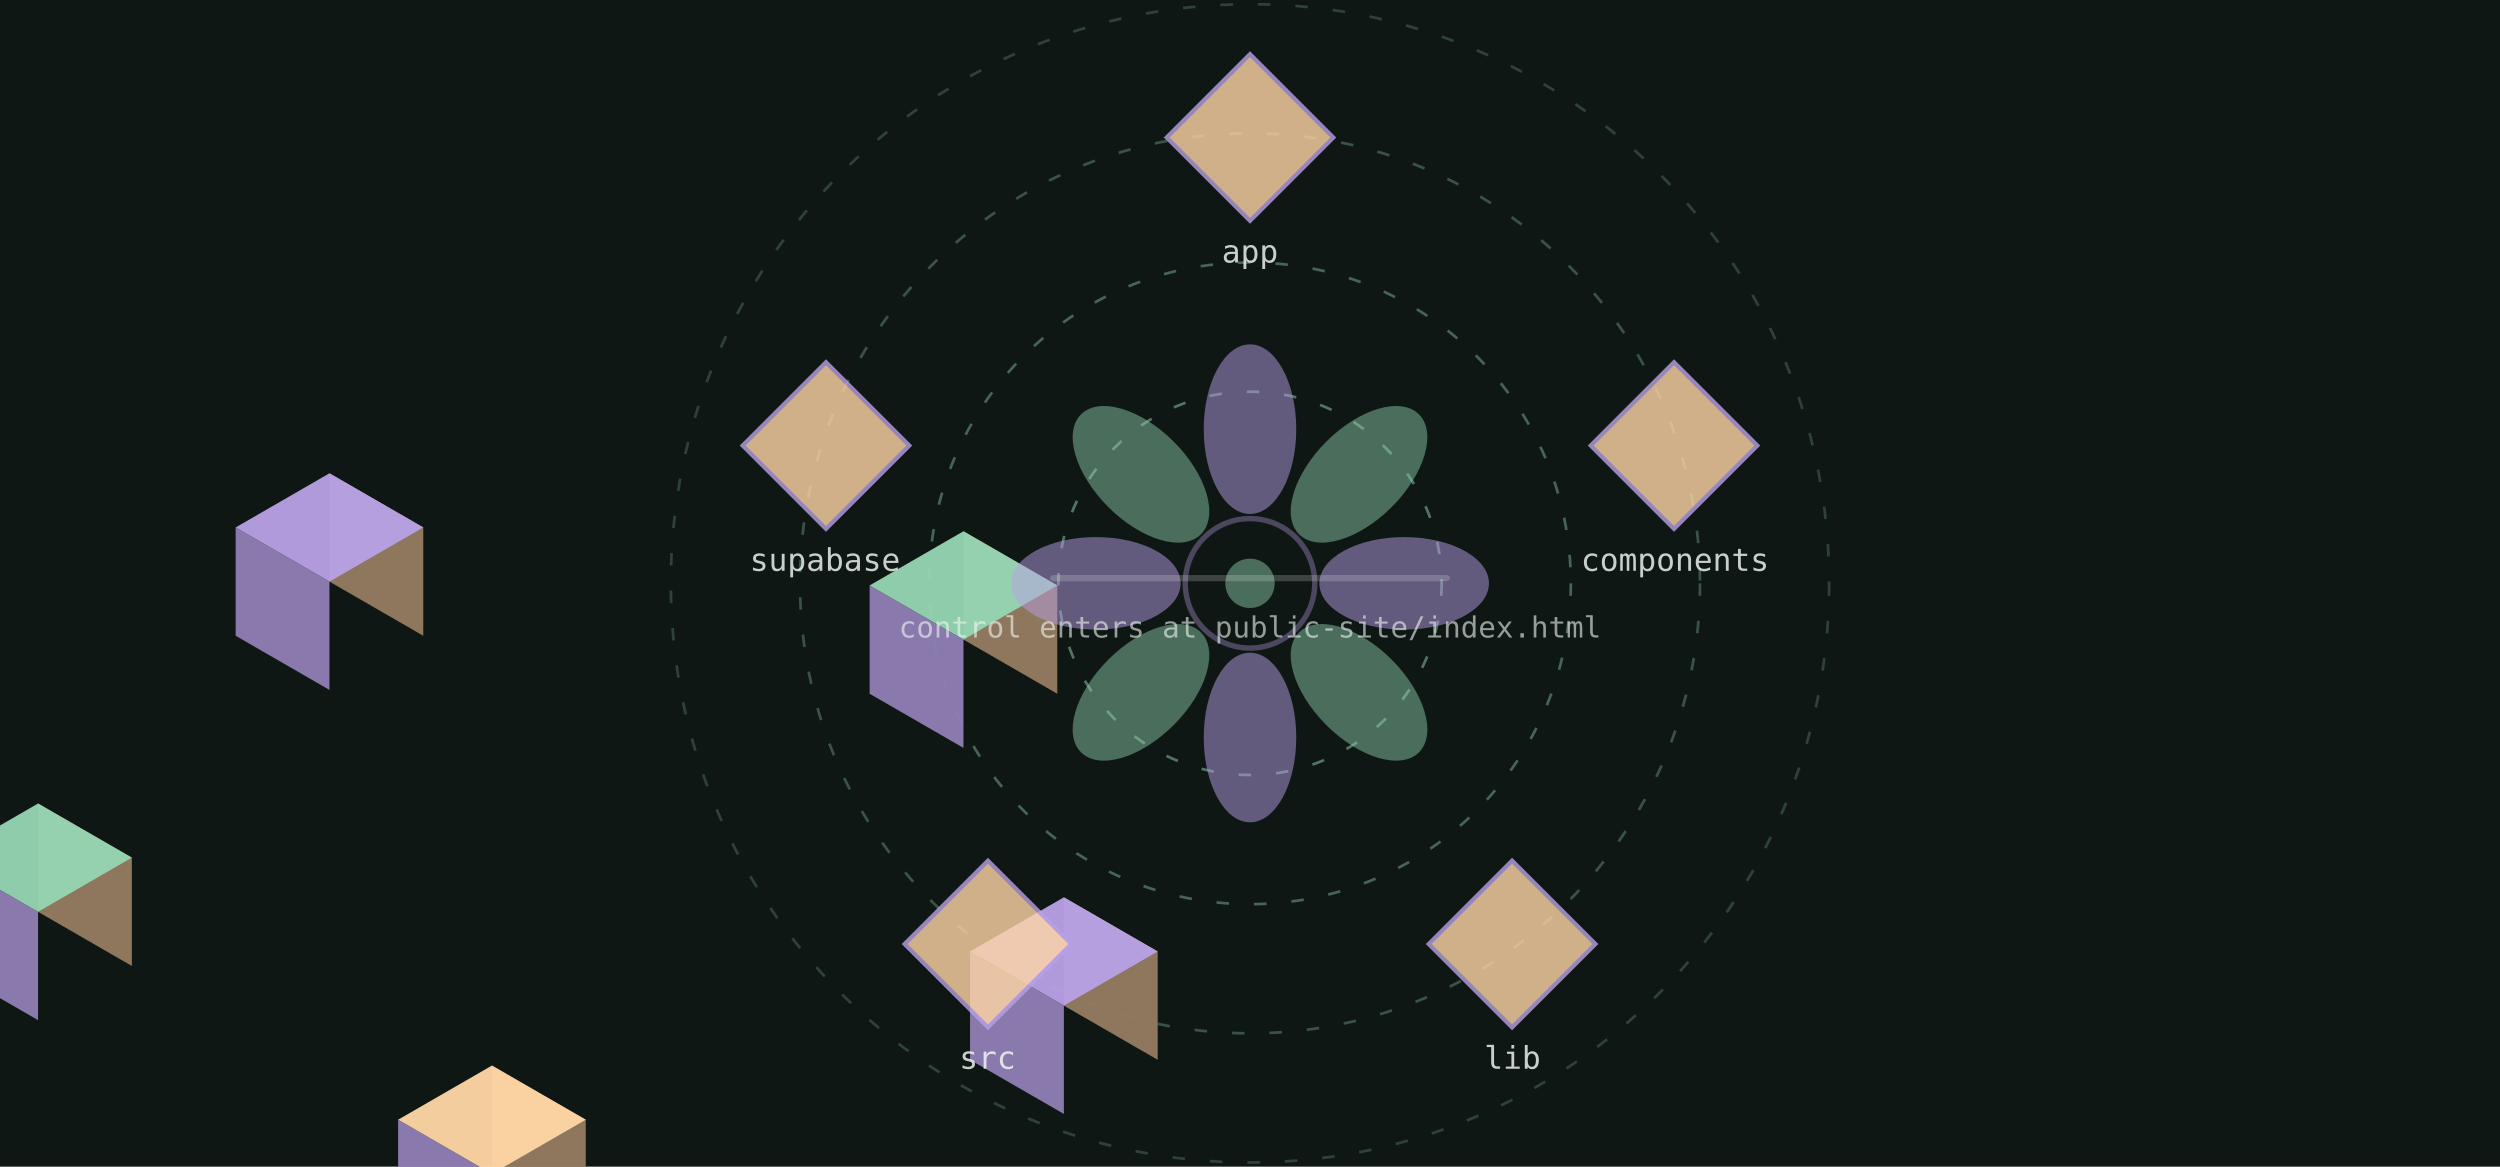
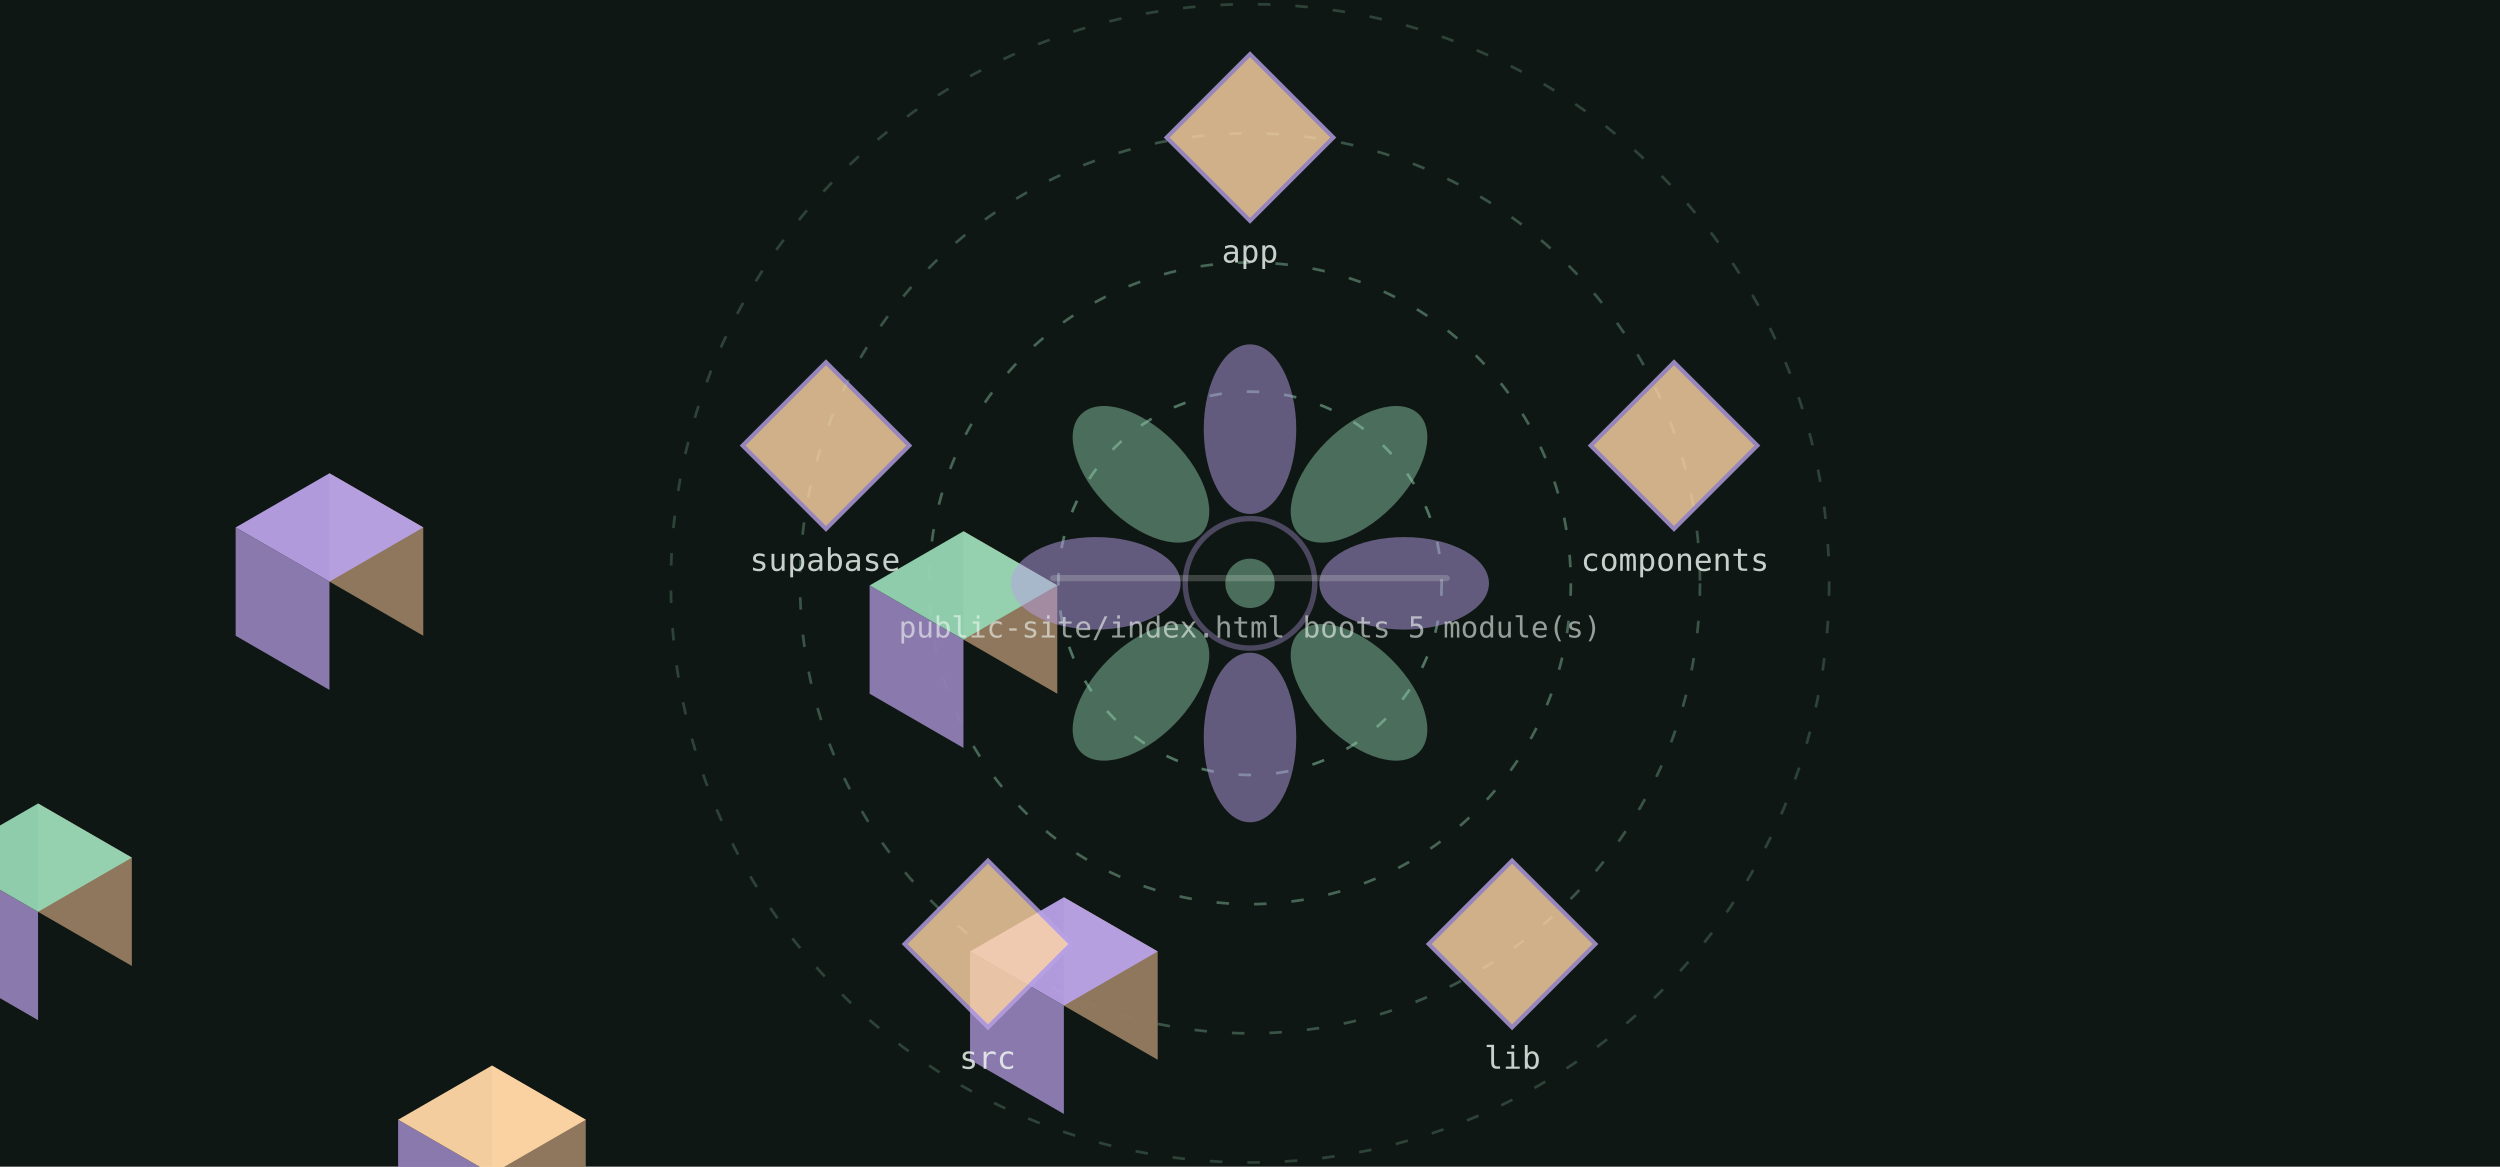
<svg xmlns="http://www.w3.org/2000/svg" viewBox="0 0 1200 560" width="1200" height="560" role="img" aria-label="RequestAyo workflow">
  <rect width="1200" height="560" fill="#0f1714" />
  <defs>
    <linearGradient id="gk" x1="0" y1="0" x2="1" y2="1">
      <stop offset="0%" stop-color="#95d5b2" />
      <stop offset="100%" stop-color="#b8a1e6" />
    </linearGradient>
  </defs>
  <circle cx="600.00" cy="280.00" r="92.00" fill="none" stroke="rgba(149,213,178,0.500)" stroke-width="1.30" opacity="1.00" stroke-dasharray="6 12" />
  <g>
    <circle cx="600.00" cy="280.00" r="92.00" fill="none" stroke="#ffd6a5" stroke-width="2.60" opacity="0.00" />
    <animate attributeName="opacity" values="0;0.85;0" dur="19.2s" begin="0.0s" repeatCount="indefinite" />
  </g>
  <circle cx="600.00" cy="280.00" r="154.00" fill="none" stroke="rgba(149,213,178,0.410)" stroke-width="1.30" opacity="1.00" stroke-dasharray="6 12" />
  <g>
    <circle cx="600.00" cy="280.00" r="154.00" fill="none" stroke="#ffd6a5" stroke-width="2.60" opacity="0.00" />
    <animate attributeName="opacity" values="0;0.85;0" dur="19.2s" begin="0.6s" repeatCount="indefinite" />
  </g>
  <circle cx="600.00" cy="280.00" r="216.00" fill="none" stroke="rgba(149,213,178,0.320)" stroke-width="1.30" opacity="1.00" stroke-dasharray="6 12" />
  <g>
    <circle cx="600.00" cy="280.00" r="216.00" fill="none" stroke="#ffd6a5" stroke-width="2.60" opacity="0.00" />
    <animate attributeName="opacity" values="0;0.85;0" dur="19.2s" begin="1.2s" repeatCount="indefinite" />
  </g>
  <circle cx="600.00" cy="280.00" r="278.00" fill="none" stroke="rgba(149,213,178,0.230)" stroke-width="1.30" opacity="1.00" stroke-dasharray="6 12" />
  <g>
    <circle cx="600.00" cy="280.00" r="278.00" fill="none" stroke="#ffd6a5" stroke-width="2.60" opacity="0.00" />
    <animate attributeName="opacity" values="0;0.85;0" dur="19.2s" begin="1.8s" repeatCount="indefinite" />
  </g>
  <polygon points="462.46,307.00 507.49,333.00 507.49,281.00 462.46,255.00" fill="#947c60" opacity="0.95" />
  <polygon points="417.42,333.00 462.46,359.00 462.46,307.00 417.42,281.00" fill="#907eb3" opacity="0.95" />
  <polygon points="462.46,255.00 507.49,281.00 462.46,307.00 417.42,281.00" fill="#95d5b2" opacity="0.95" />
  <text x="600" y="126" font-family="ui-monospace,Menlo,monospace" font-size="15" fill="rgba(240,248,244,0.820)" text-anchor="middle">app</text>
  <g>
    <polygon points="600.00,26.00 640.00,66.00 600.00,106.00 560.00,66.00" fill="#ffd6a5" opacity="0.80" stroke="#b8a1e6" stroke-width="2" />
    <animate attributeName="opacity" values="0.25;1.0;0.25" dur="19.2s" begin="0.0s" repeatCount="indefinite" />
  </g>
  <polygon points="510.66,482.70 555.69,508.70 555.69,456.70 510.66,430.70" fill="#947c60" opacity="0.95" />
  <polygon points="465.62,508.70 510.66,534.70 510.66,482.70 465.62,456.70" fill="#907eb3" opacity="0.95" />
  <polygon points="510.66,430.70 555.69,456.70 510.66,482.70 465.62,456.70" fill="#b8a1e6" opacity="0.95" />
  <text x="804" y="274" font-family="ui-monospace,Menlo,monospace" font-size="15" fill="rgba(240,248,244,0.820)" text-anchor="middle">components</text>
  <g>
    <polygon points="803.53,173.87 843.53,213.87 803.53,253.87 763.53,213.87" fill="#ffd6a5" opacity="0.80" stroke="#b8a1e6" stroke-width="2" />
    <animate attributeName="opacity" values="0.25;1.0;0.25" dur="19.2s" begin="3.84s" repeatCount="indefinite" />
  </g>
  <polygon points="236.13,563.46 281.16,589.46 281.16,537.46 236.13,511.46" fill="#947c60" opacity="0.95" />
  <polygon points="191.09,589.46 236.13,615.46 236.13,563.46 191.09,537.46" fill="#907eb3" opacity="0.95" />
  <polygon points="236.13,511.46 281.16,537.46 236.13,563.46 191.09,537.46" fill="#ffd6a5" opacity="0.95" />
  <text x="726" y="513" font-family="ui-monospace,Menlo,monospace" font-size="15" fill="rgba(240,248,244,0.820)" text-anchor="middle">lib</text>
  <g>
    <polygon points="725.79,413.13 765.79,453.13 725.79,493.13 685.79,453.13" fill="#ffd6a5" opacity="0.80" stroke="#b8a1e6" stroke-width="2" />
    <animate attributeName="opacity" values="0.25;1.0;0.25" dur="19.2s" begin="7.68s" repeatCount="indefinite" />
  </g>
  <polygon points="18.26,437.67 63.29,463.67 63.29,411.67 18.26,385.67" fill="#947c60" opacity="0.95" />
  <polygon points="-26.77,463.67 18.26,489.67 18.26,437.67 -26.77,411.67" fill="#907eb3" opacity="0.95" />
  <polygon points="18.26,385.67 63.29,411.67 18.26,437.67 -26.77,411.67" fill="#95d5b2" opacity="0.95" />
  <text x="474" y="513" font-family="ui-monospace,Menlo,monospace" font-size="15" fill="rgba(240,248,244,0.820)" text-anchor="middle">src</text>
  <g>
    <polygon points="474.21,413.13 514.21,453.13 474.21,493.13 434.21,453.13" fill="#ffd6a5" opacity="0.80" stroke="#b8a1e6" stroke-width="2" />
    <animate attributeName="opacity" values="0.25;1.0;0.25" dur="19.2s" begin="11.52s" repeatCount="indefinite" />
  </g>
  <polygon points="158.14,279.17 203.17,305.17 203.17,253.17 158.14,227.17" fill="#947c60" opacity="0.95" />
  <polygon points="113.11,305.17 158.14,331.17 158.14,279.17 113.11,253.17" fill="#907eb3" opacity="0.95" />
  <polygon points="158.14,227.17 203.17,253.17 158.14,279.17 113.11,253.17" fill="#b8a1e6" opacity="0.95" />
  <text x="396" y="274" font-family="ui-monospace,Menlo,monospace" font-size="15" fill="rgba(240,248,244,0.820)" text-anchor="middle">supabase</text>
  <g>
    <polygon points="396.47,173.87 436.47,213.87 396.47,253.87 356.47,213.87" fill="#ffd6a5" opacity="0.80" stroke="#b8a1e6" stroke-width="2" />
    <animate attributeName="opacity" values="0.25;1.0;0.25" dur="19.2s" begin="15.36s" repeatCount="indefinite" />
  </g>
  <ellipse cx="600.00" cy="206.00" rx="22.20" ry="40.70" fill="rgba(184,161,230,0.500)" opacity="1.00" transform="rotate(0.0 600.00 206.00)" />
  <ellipse cx="652.33" cy="227.67" rx="22.20" ry="40.70" fill="rgba(149,213,178,0.450)" opacity="1.00" transform="rotate(45.0 652.33 227.67)" />
  <ellipse cx="674.00" cy="280.00" rx="22.20" ry="40.70" fill="rgba(184,161,230,0.500)" opacity="1.00" transform="rotate(90.0 674.00 280.00)" />
  <ellipse cx="652.33" cy="332.33" rx="22.20" ry="40.70" fill="rgba(149,213,178,0.450)" opacity="1.00" transform="rotate(135.0 652.33 332.33)" />
  <ellipse cx="600.00" cy="354.00" rx="22.20" ry="40.70" fill="rgba(184,161,230,0.500)" opacity="1.00" transform="rotate(180.0 600.00 354.00)" />
  <ellipse cx="547.67" cy="332.33" rx="22.20" ry="40.70" fill="rgba(149,213,178,0.450)" opacity="1.00" transform="rotate(225.0 547.67 332.33)" />
  <ellipse cx="526.00" cy="280.00" rx="22.20" ry="40.70" fill="rgba(184,161,230,0.500)" opacity="1.00" transform="rotate(270.0 526.00 280.00)" />
  <ellipse cx="547.67" cy="227.67" rx="22.20" ry="40.70" fill="rgba(149,213,178,0.450)" opacity="1.00" transform="rotate(315.0 547.67 227.67)" />
  <circle cx="600.00" cy="280.00" r="31.08" fill="none" stroke="rgba(184,161,230,0.500)" stroke-width="2.59" opacity="0.70" />
  <circle cx="600.00" cy="280.00" r="11.84" fill="rgba(149,213,178,0.450)" opacity="1.00" />
  <rect x="504.00" y="276.00" width="192.00" height="3.00" rx="2.00" fill="rgba(240,248,244,0.200)" opacity="1.00" />
-   <text x="600" y="306" font-family="ui-monospace,Menlo,monospace" font-size="14" fill="rgba(240,248,244,0.600)" text-anchor="middle">control enters at public-site/index.html</text>
+   <text x="600" y="306" font-family="ui-monospace,Menlo,monospace" font-size="14" fill="rgba(240,248,244,0.600)" text-anchor="middle">public-site/index.html boots 5 module(s)</text>
</svg>
